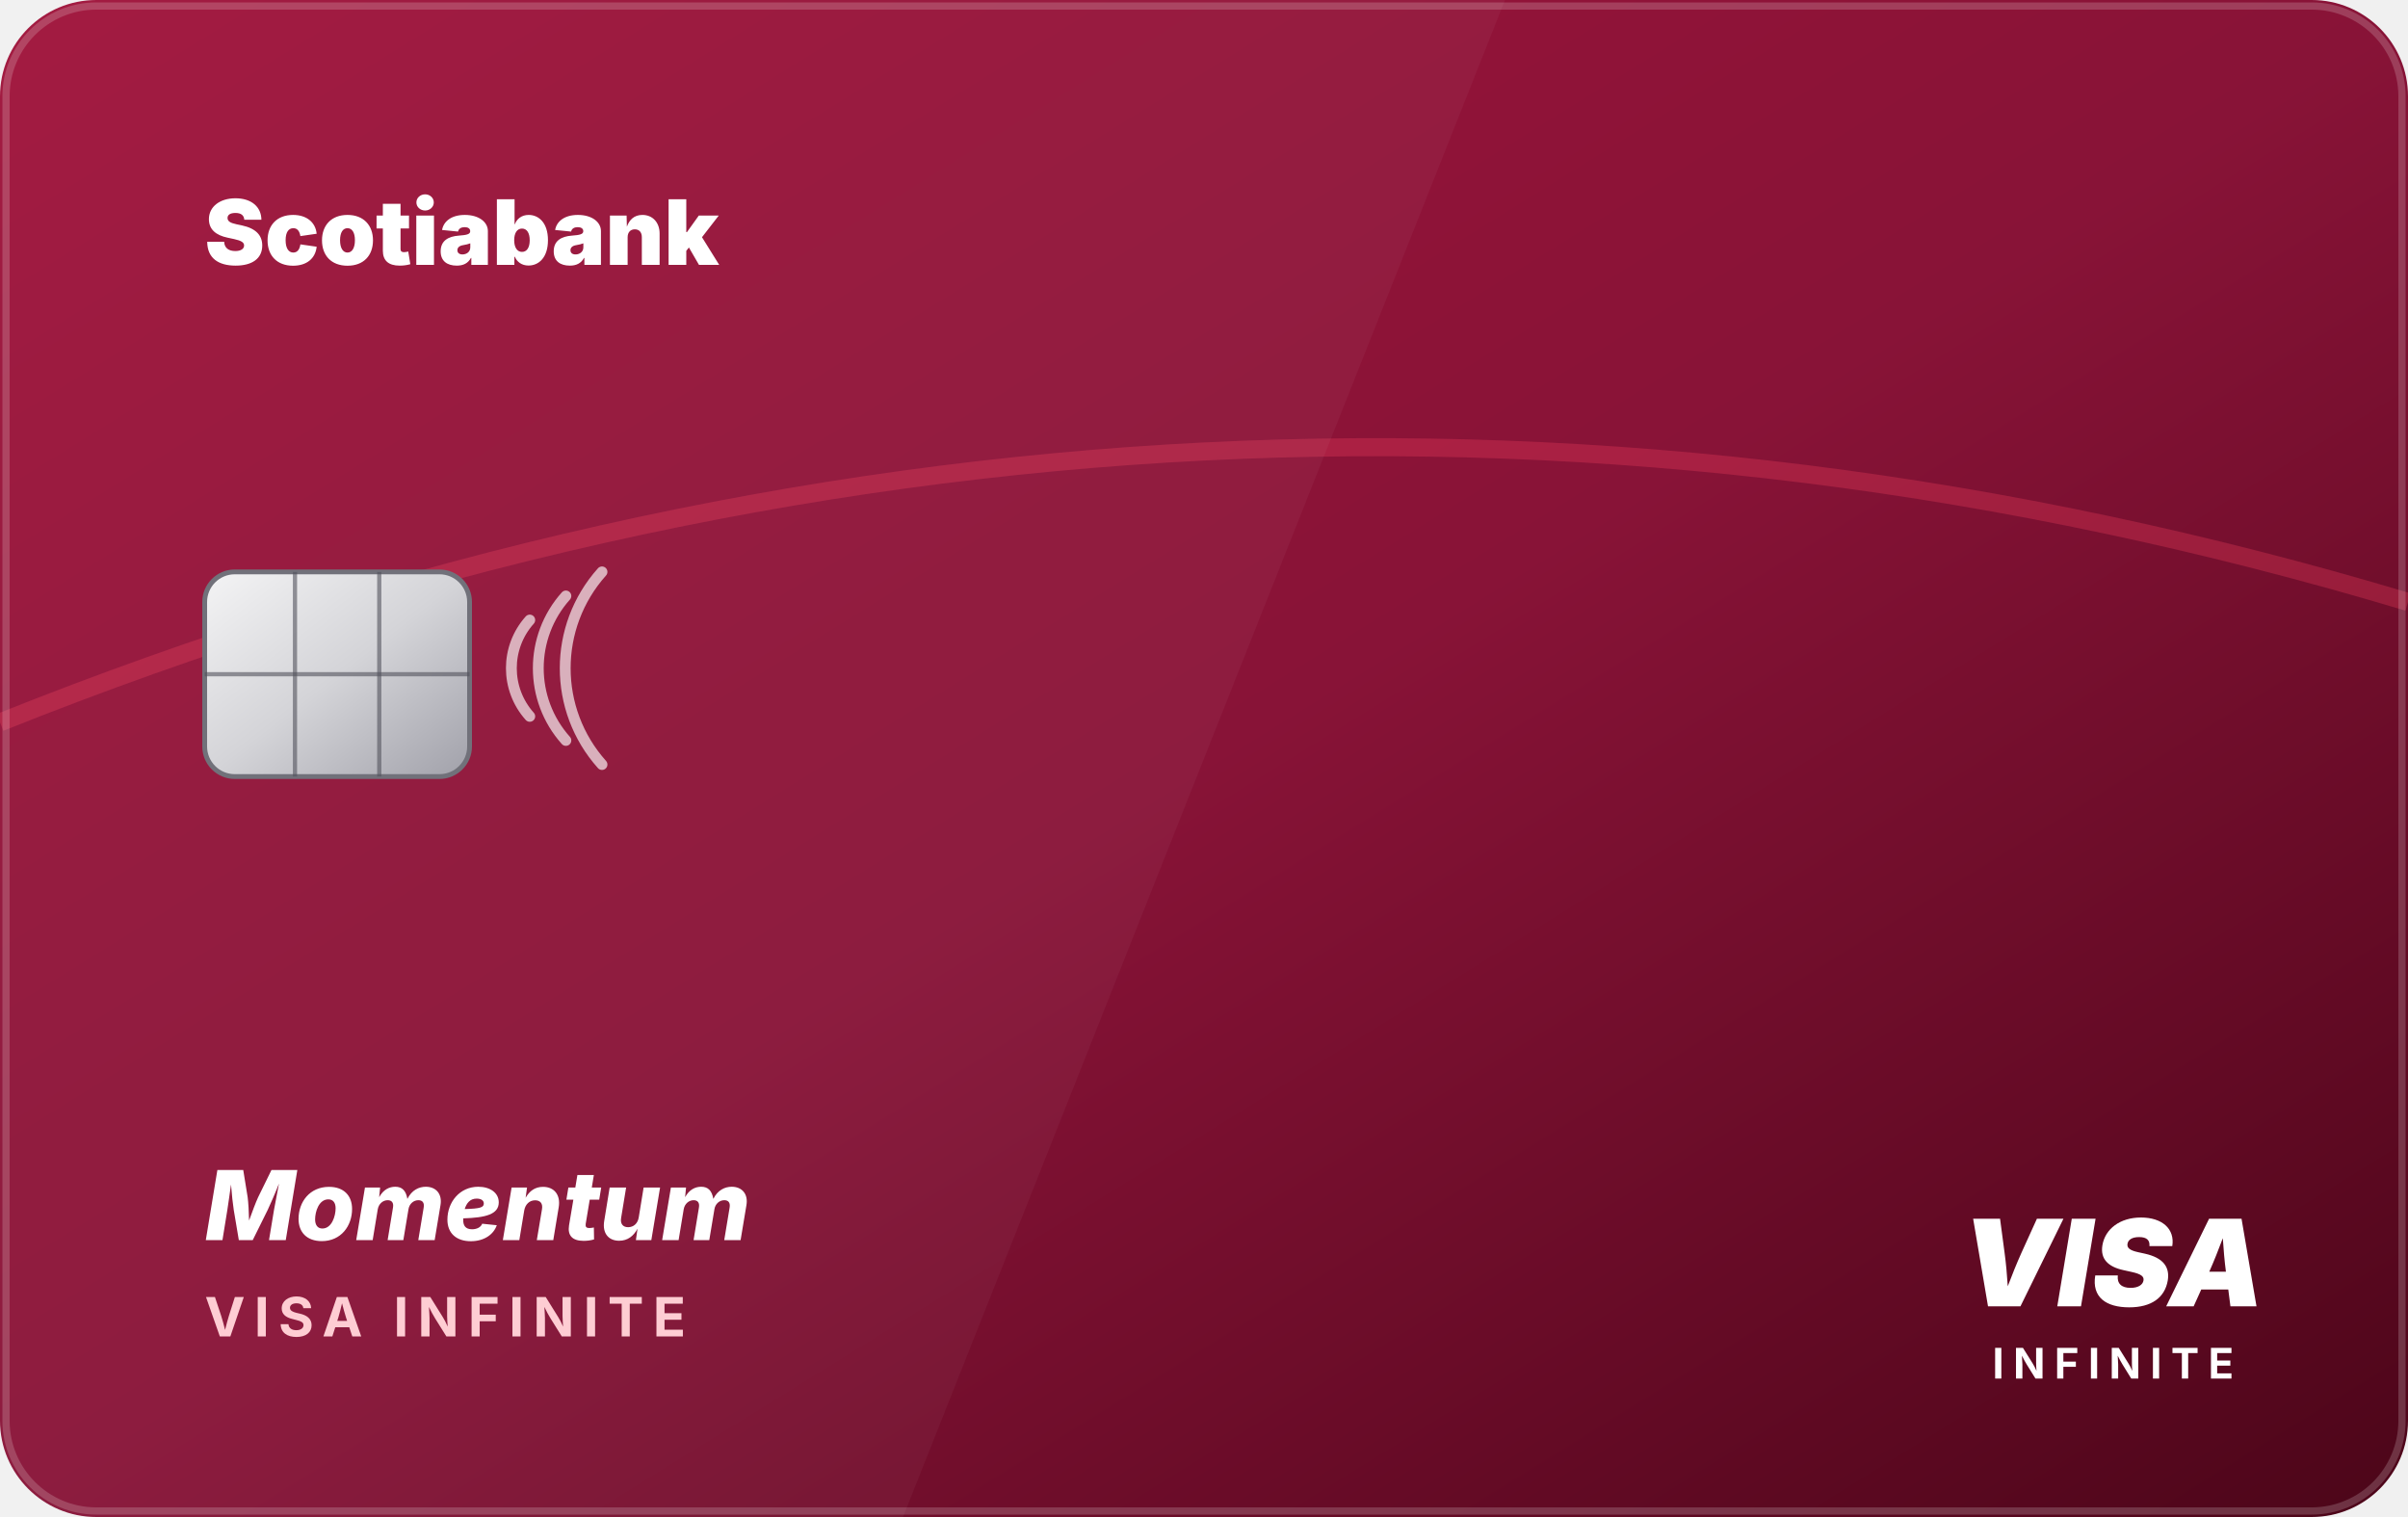
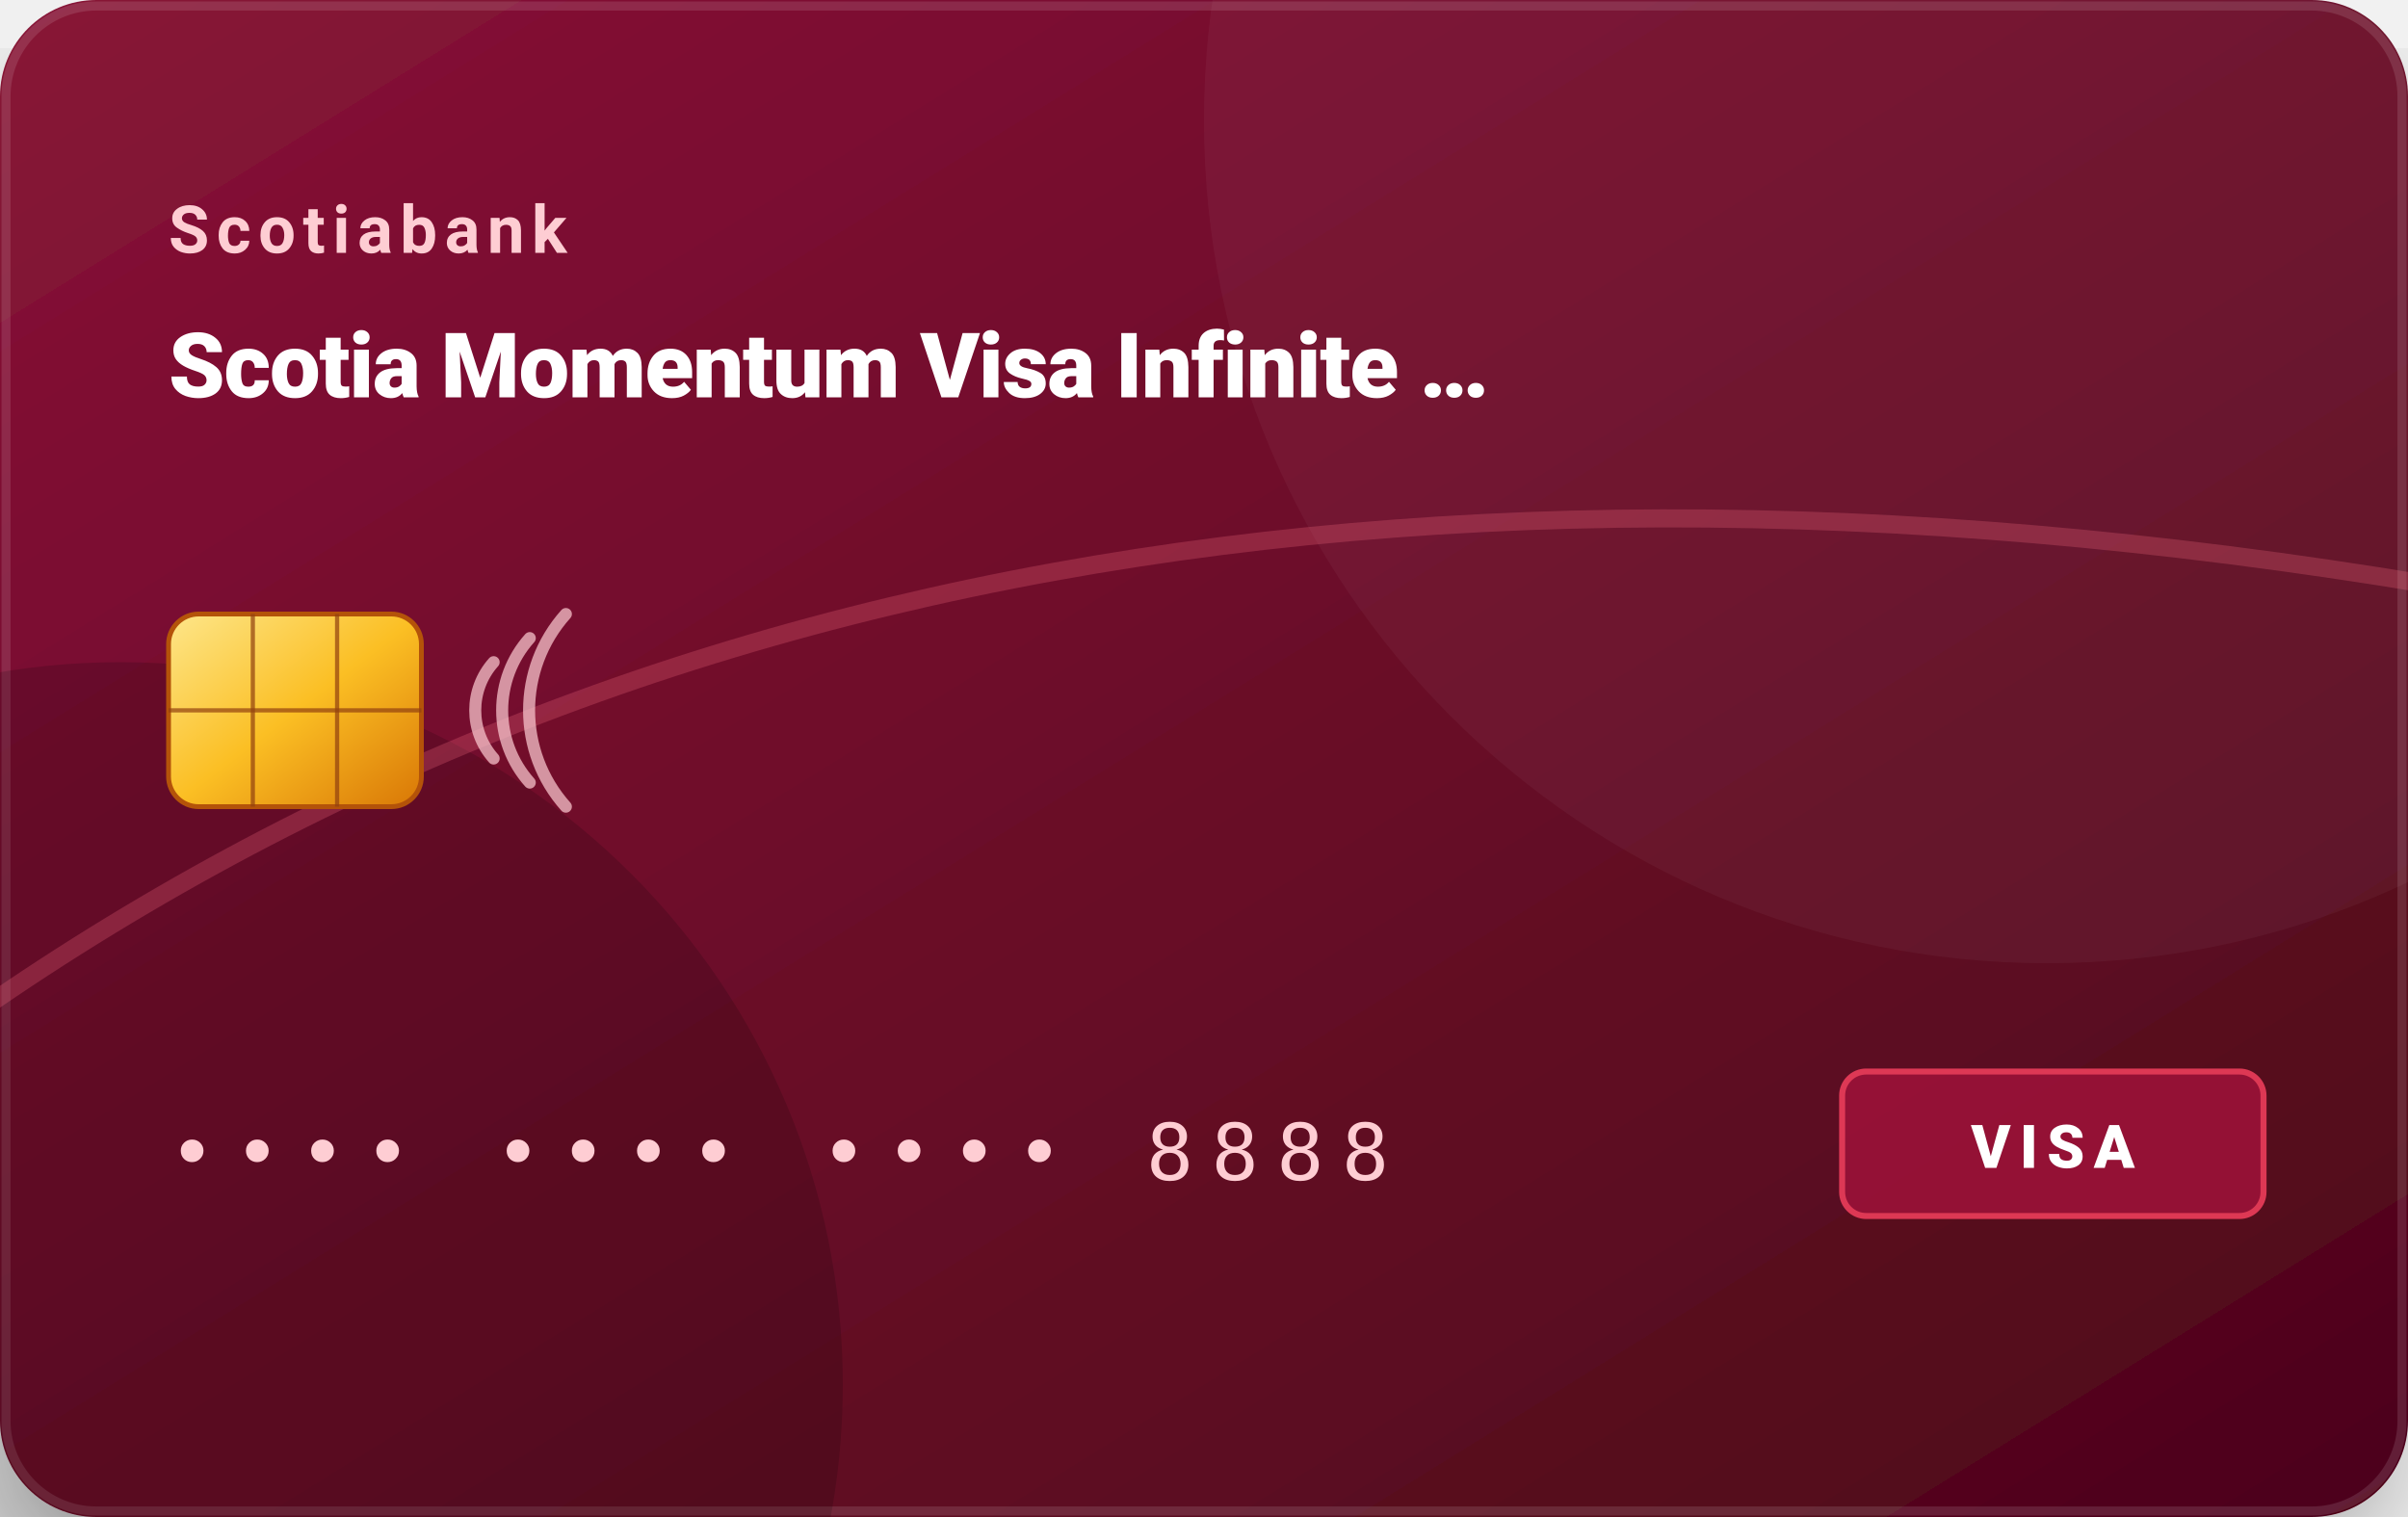
<svg xmlns="http://www.w3.org/2000/svg" viewBox="0 0 400 252" width="400" height="252">
  <defs>
-     <linearGradient id="momentumBg" x1="0%" y1="0%" x2="100%" y2="100%">
-       <stop offset="0%" stop-color="#9f1239" />
-       <stop offset="50%" stop-color="#881337" />
+     <linearGradient id="cardBg-scotia-momentum-vi-plus" x1="0%" y1="0%" x2="100%" y2="100%">
+       <stop offset="0%" stop-color="#881337" />
      <stop offset="100%" stop-color="#4c0519" />
    </linearGradient>
+     <linearGradient id="chipGrad" x1="0%" y1="0%" x2="100%" y2="100%">
+       <stop offset="0%" stop-color="#fde68a" />
+       <stop offset="50%" stop-color="#fbbf24" />
+       <stop offset="100%" stop-color="#d97706" />
+     </linearGradient>
+     <filter id="shadow" x="-5%" y="-5%" width="110%" height="110%">
+       <feDropShadow dx="0" dy="8" stdDeviation="12" flood-color="#000000" flood-opacity="0.35" />
+     </filter>
  </defs>
-   <rect width="400" height="252" rx="16" fill="url(#momentumBg)" />
-   <path d="M 0 120 Q 200 40 400 100" stroke="#f43f5e" stroke-width="3" fill="none" opacity="0.3" />
-   <rect width="398" height="250" x="1" y="1" rx="15" fill="none" stroke="rgba(255,255,255,0.18)" stroke-width="1.2" />
-   <path d="M 0 0 L 250 0 L 150 252 L 0 252 Z" fill="#ffffff" opacity="0.04" />
-   <g transform="translate(34, 95)">
-     <rect width="44" height="34" rx="5" fill="url(#chipSilver)" stroke="#71717a" stroke-width="0.8" />
-     <line x1="15" y1="0" x2="15" y2="34" stroke="#52525b" stroke-width="0.7" opacity="0.6" />
-     <line x1="29" y1="0" x2="29" y2="34" stroke="#52525b" stroke-width="0.7" opacity="0.6" />
-     <line x1="0" y1="17" x2="44" y2="17" stroke="#52525b" stroke-width="0.7" opacity="0.6" />
+   <rect width="400" height="252" rx="16" fill="url(#cardBg-scotia-momentum-vi-plus)" filter="url(#shadow)" />
+   <rect width="398" height="250" x="1" y="1" rx="15" fill="none" stroke="rgba(255,255,255,0.12)" stroke-width="1.5" />
+   <circle cx="340" cy="20" r="140" fill="white" opacity="0.04" />
+   <circle cx="20" cy="230" r="120" fill="black" opacity="0.15" />
+   <path d="M -20 180 Q 150 50 420 100" fill="none" stroke="#fb7185" stroke-width="3" opacity="0.25" />
+   <text x="28" y="42" font-family="-apple-system, BlinkMacSystemFont, 'Segoe UI', Roboto, sans-serif" font-size="11" font-weight="700" letter-spacing="1.2" fill="#fecdd3" text-transform="uppercase">
+     Scotiabank
+   </text>
+   <text x="28" y="66" font-family="-apple-system, BlinkMacSystemFont, 'Segoe UI', Roboto, sans-serif" font-size="15" font-weight="800" letter-spacing="-0.2" fill="#ffffff">
+     Scotia Momentum Visa Infinite …
+   </text>
+   <g transform="translate(28, 102)">
+     <rect width="42" height="32" rx="5" fill="url(#chipGrad)" stroke="#b45309" stroke-width="0.8" />
+     <line x1="14" y1="0" x2="14" y2="32" stroke="#92400e" stroke-width="0.7" opacity="0.7" />
+     <line x1="28" y1="0" x2="28" y2="32" stroke="#92400e" stroke-width="0.7" opacity="0.7" />
+     <line x1="0" y1="16" x2="42" y2="16" stroke="#92400e" stroke-width="0.7" opacity="0.7" />
  </g>
-   <g transform="translate(88, 103)" stroke="#ffffff" stroke-width="1.8" fill="none" stroke-linecap="round" opacity="0.65">
+   <g transform="translate(82, 110)" stroke="#fecdd3" stroke-width="2" fill="none" stroke-linecap="round" opacity="0.7">
    <path d="M 0 16 A 12 12 0 0 1 0 0" />
    <path d="M 6 20 A 18 18 0 0 1 6 -4" />
    <path d="M 12 24 A 24 24 0 0 1 12 -8" />
  </g>
-   <text x="34" y="44" font-family="-apple-system, sans-serif" font-size="15" font-weight="900" fill="#ffffff">Scotiabank</text>
-   <text x="34" y="206" font-family="-apple-system, sans-serif" font-size="16" font-weight="800" font-style="italic" fill="#ffffff">Momentum</text>
-   <text x="34" y="222" font-family="-apple-system, sans-serif" font-size="9" font-weight="700" fill="#fecdd3" letter-spacing="1.5">VISA INFINITE</text>
-   <g transform="translate(315, 195)">
-     <text x="36" y="22" font-family="-apple-system, sans-serif" font-size="20" font-style="italic" font-weight="900" fill="#ffffff" text-anchor="middle">VISA</text>
-     <text x="36" y="34" font-family="-apple-system, sans-serif" font-size="7" font-weight="700" fill="#ffffff" text-anchor="middle" letter-spacing="1.5">INFINITE</text>
+   <text x="28" y="196" font-family="'SF Mono', Menlo, Monaco, Consolas, monospace" font-size="13" letter-spacing="3" fill="#fecdd3">
+     •••• •••• •••• 8888
+   </text>
+   <g transform="translate(310, 192)">
+     <rect x="-4" y="-14" width="70" height="24" rx="4" fill="#9f1239" stroke="#f43f5e" stroke-width="1" opacity="0.85" />
+     <text x="31" y="2" font-family="-apple-system, BlinkMacSystemFont, 'Segoe UI', Roboto, sans-serif" font-size="10" font-weight="900" letter-spacing="1.5" fill="#ffffff" text-anchor="middle">
+       VISA
+     </text>
  </g>
-   <defs>
-     <linearGradient id="chipSilver" x1="0%" y1="0%" x2="100%" y2="100%">
-       <stop offset="0%" stop-color="#f4f4f5" />
-       <stop offset="50%" stop-color="#d4d4d8" />
-       <stop offset="100%" stop-color="#a1a1aa" />
-     </linearGradient>
-     <linearGradient id="chipGold" x1="0%" y1="0%" x2="100%" y2="100%">
-       <stop offset="0%" stop-color="#fde68a" />
-       <stop offset="50%" stop-color="#fbbf24" />
-       <stop offset="100%" stop-color="#d97706" />
-     </linearGradient>
-   </defs>
</svg>
